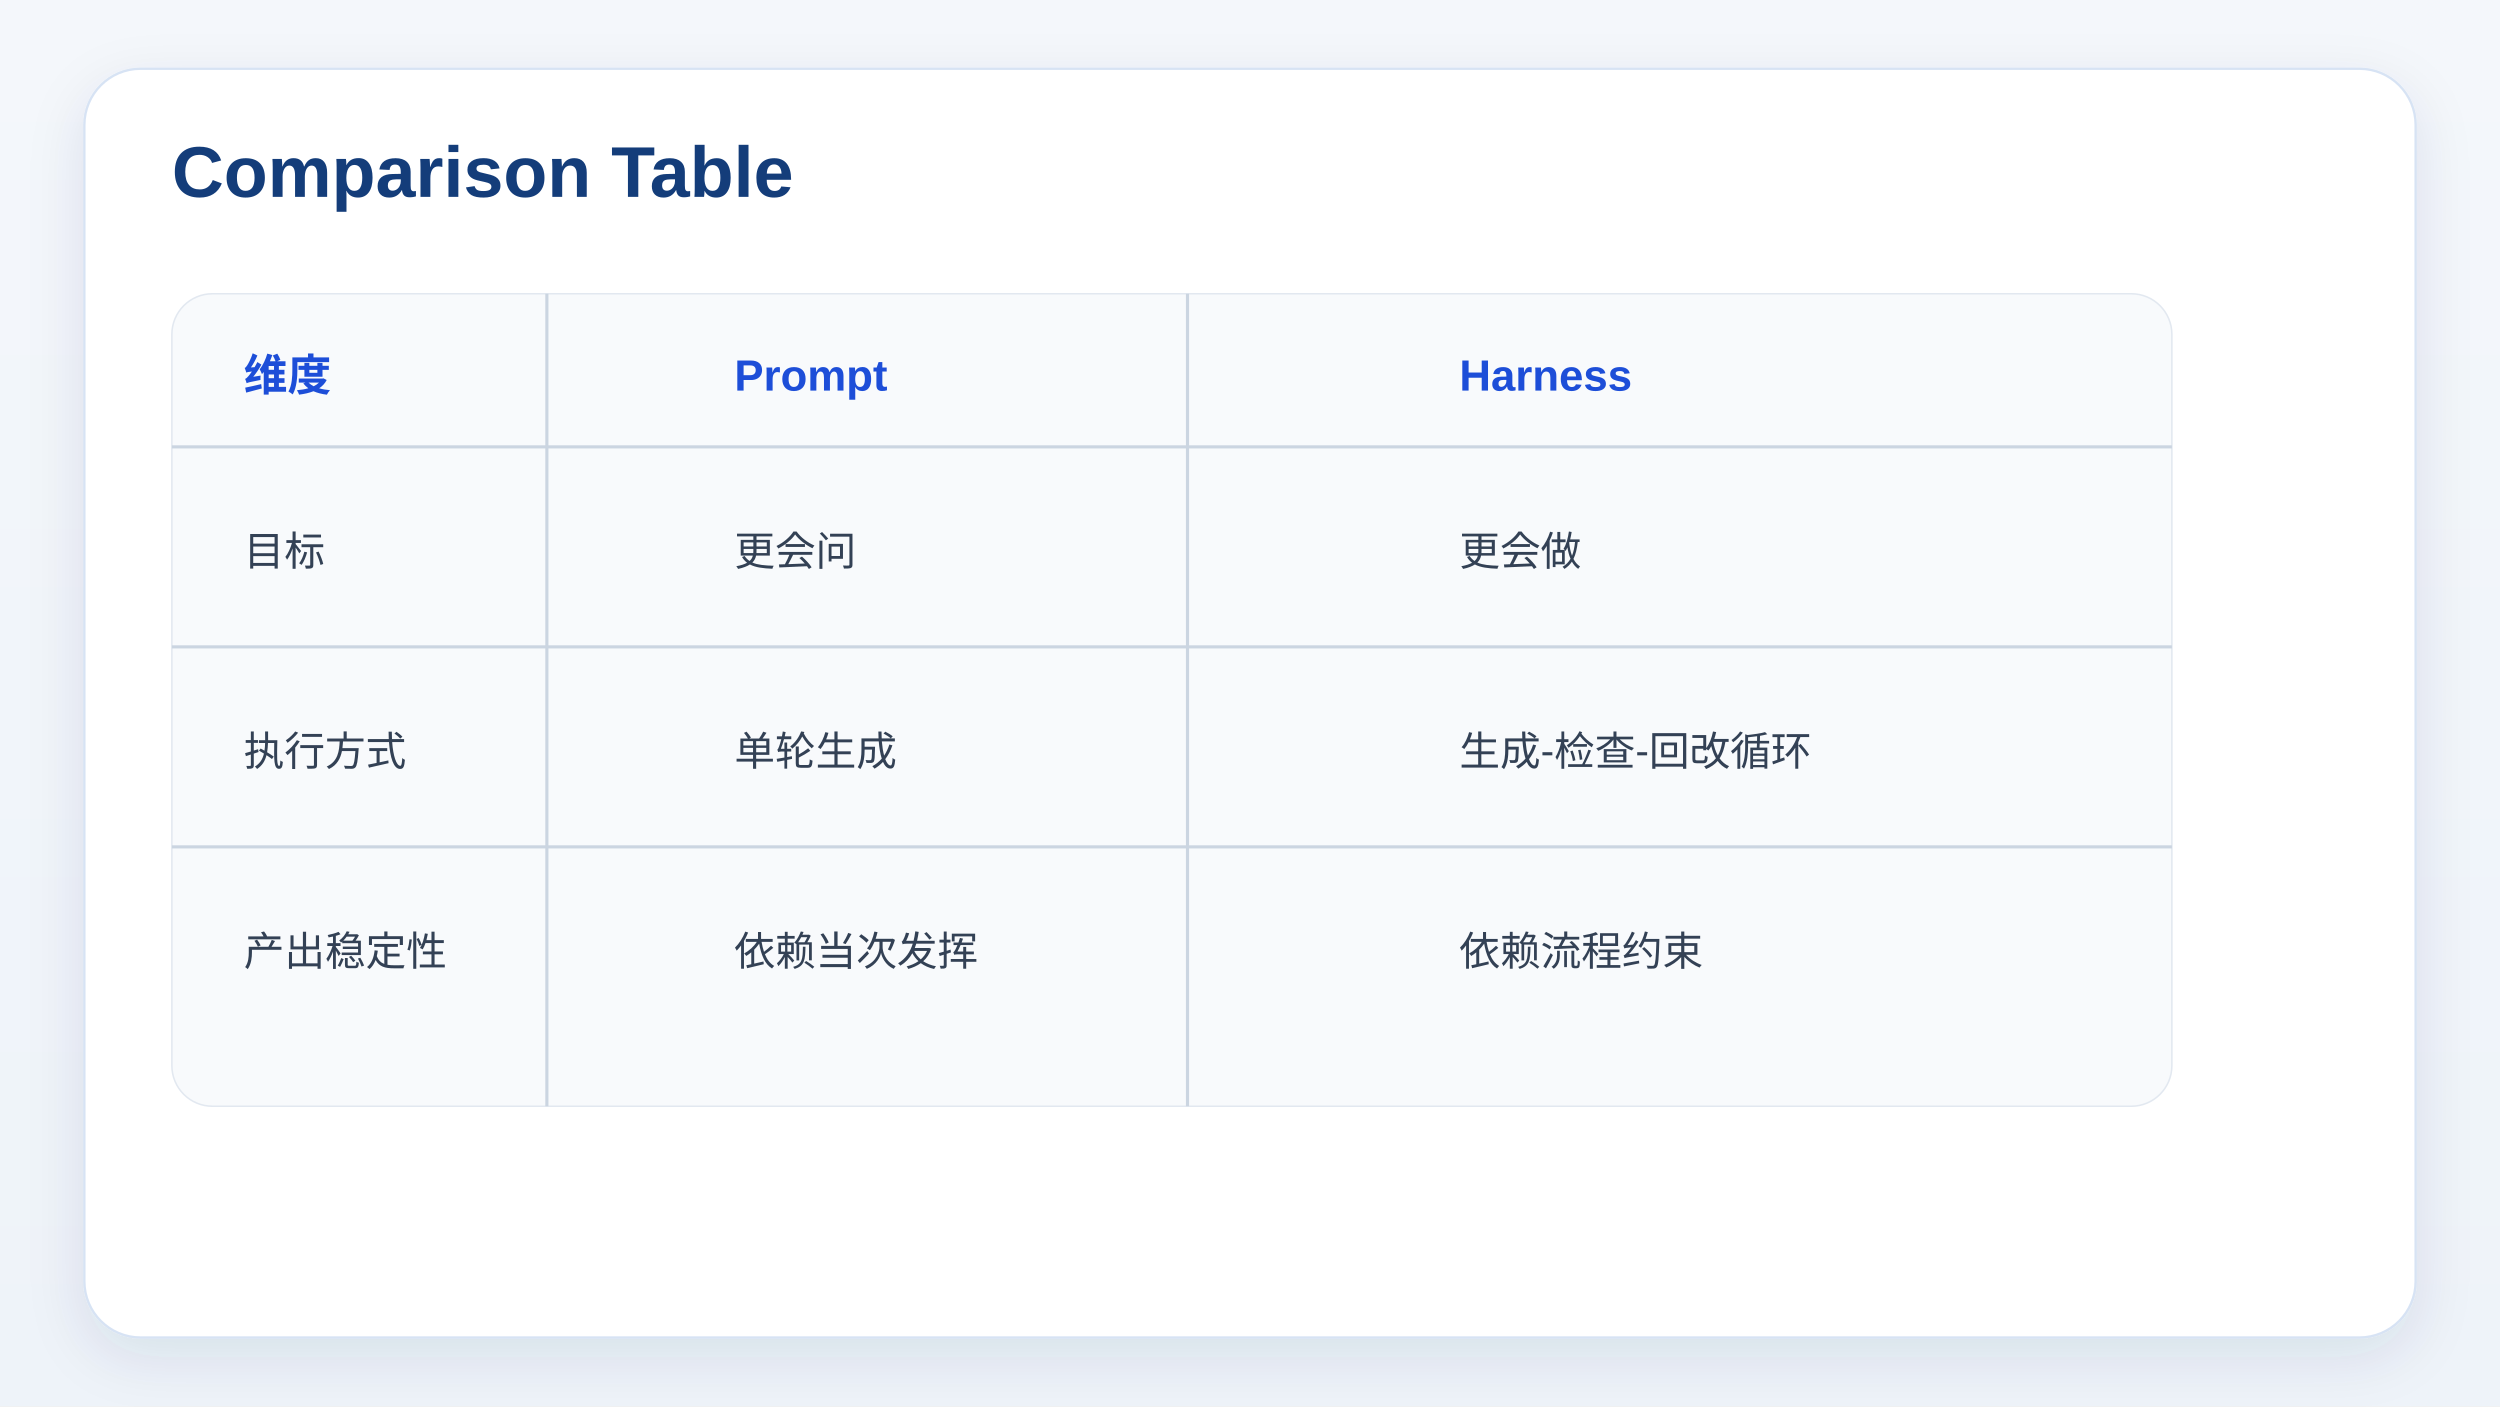
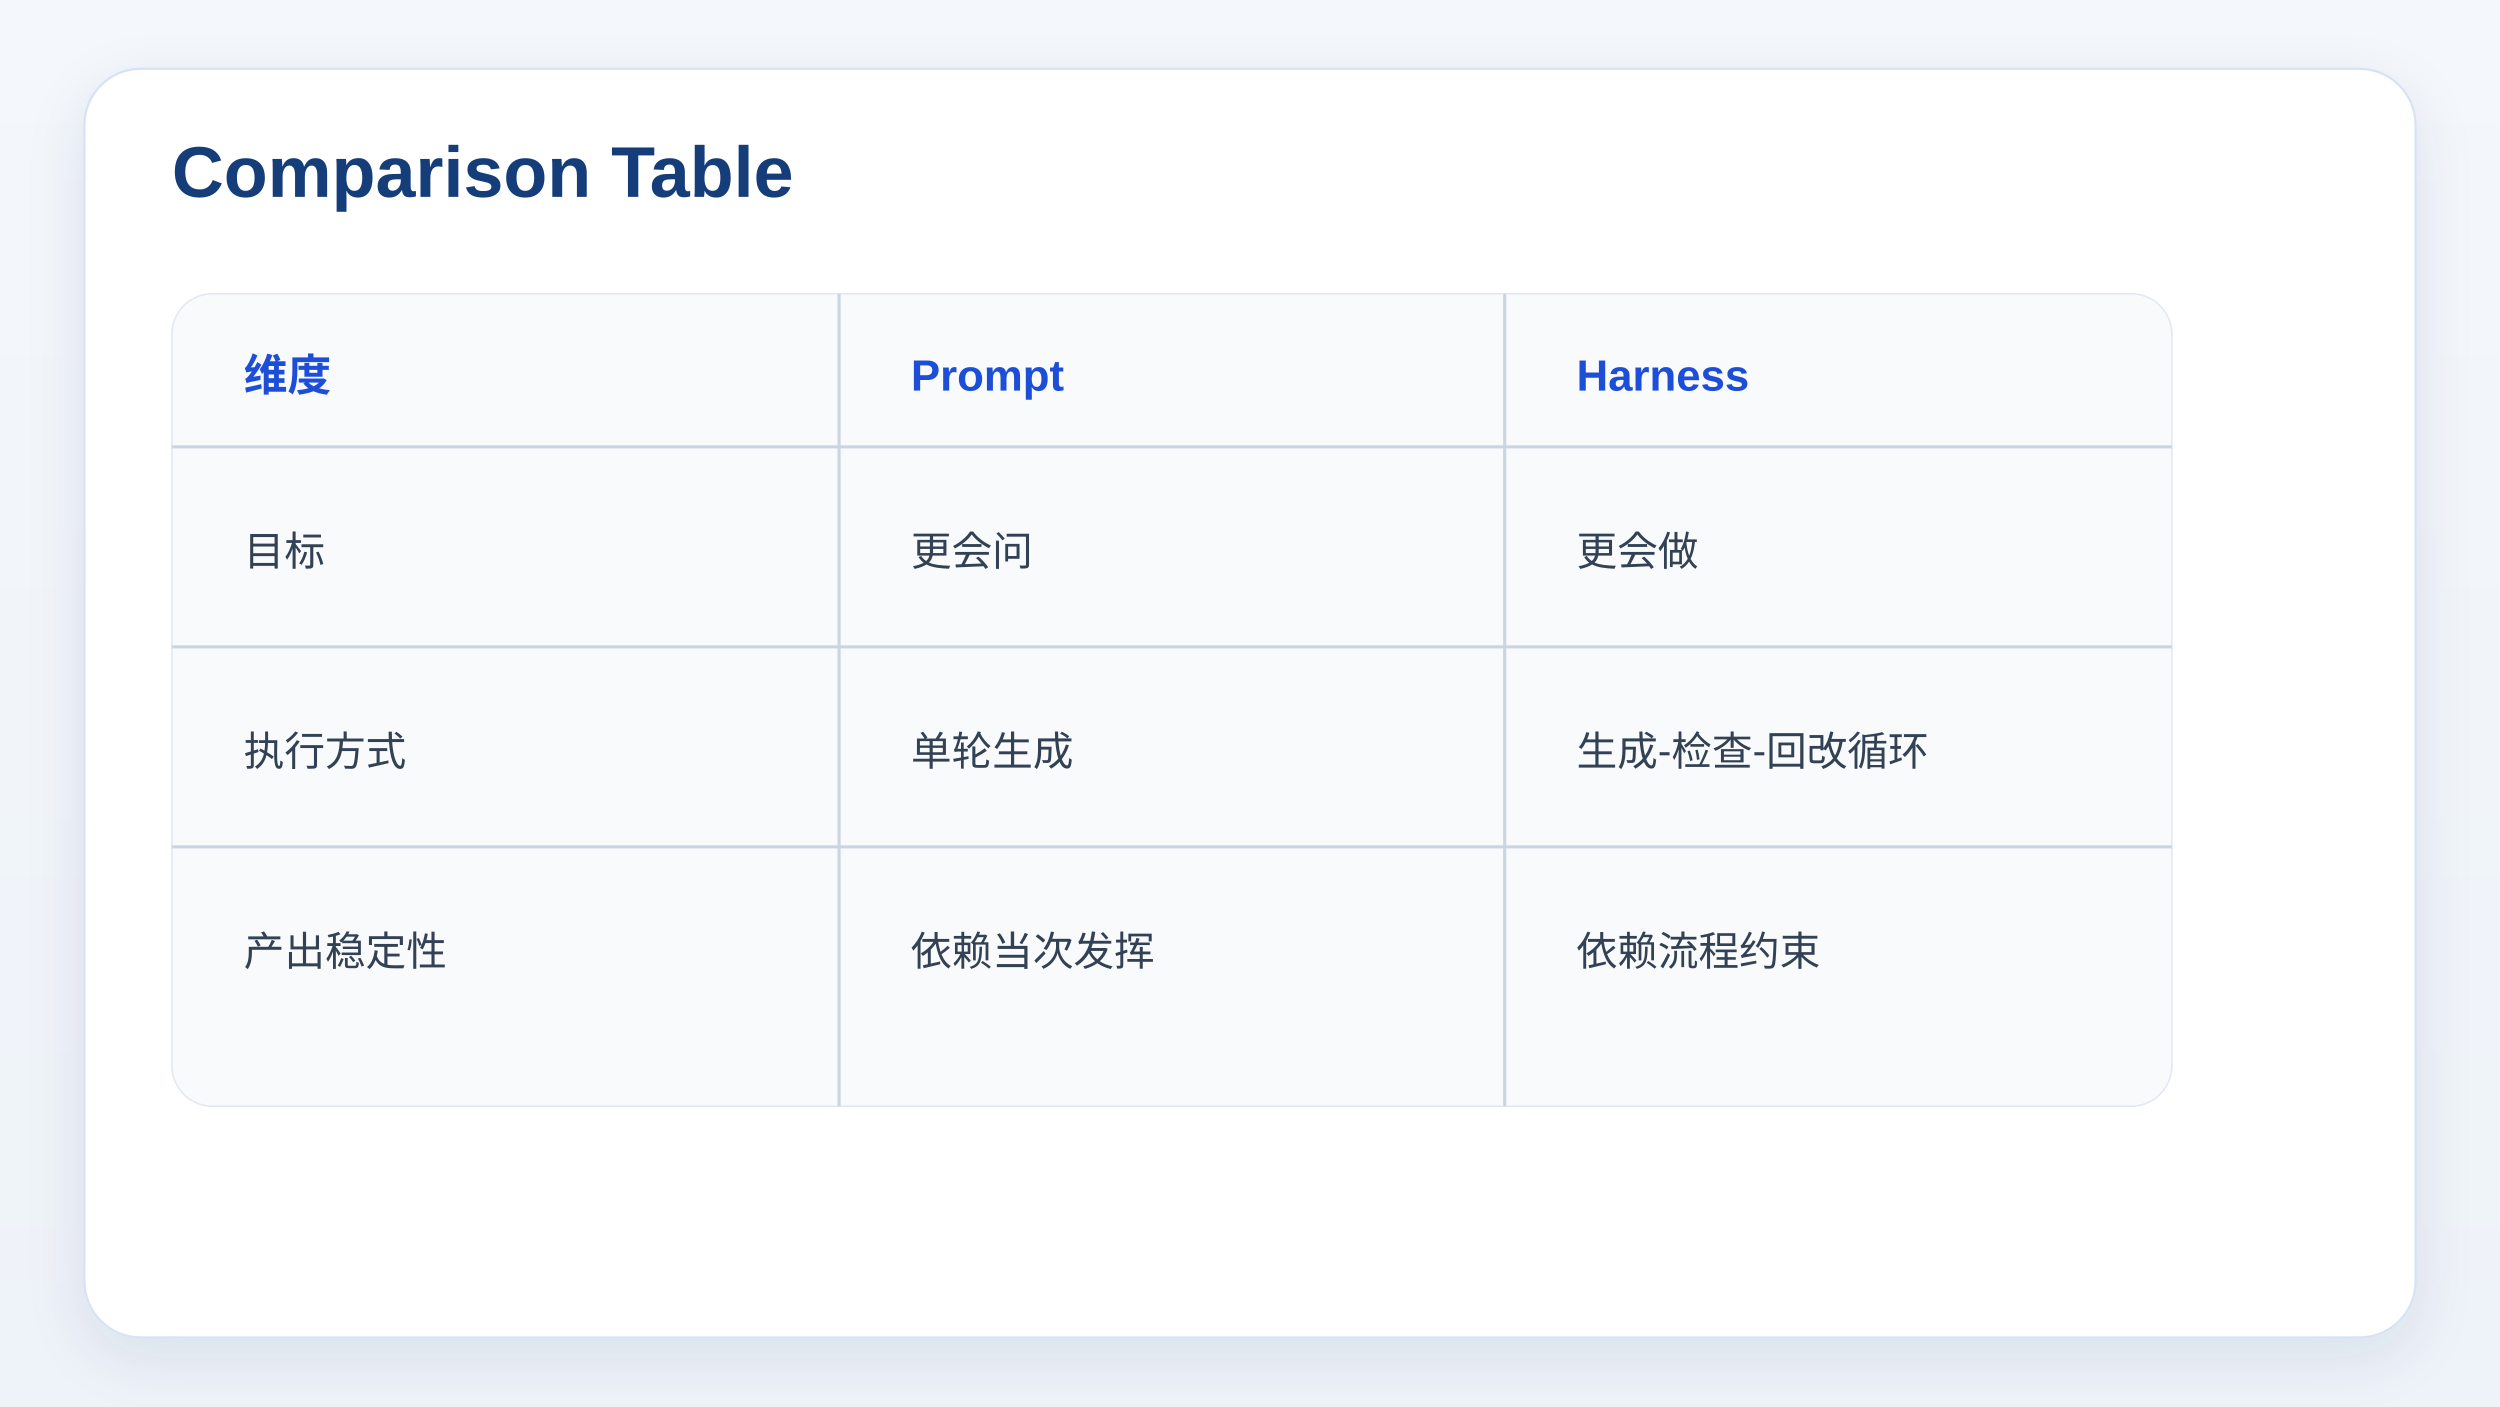
<svg xmlns="http://www.w3.org/2000/svg" width="1600" height="900" viewBox="0 0 1600 900">
  <defs>
    <linearGradient id="pageBg" x1="0" y1="0" x2="0" y2="1">
      <stop offset="0%" stop-color="#f4f7fb" />
      <stop offset="100%" stop-color="#eef3f9" />
    </linearGradient>
    <filter id="panelShadow" x="-10%" y="-10%" width="120%" height="120%">
      <feDropShadow dx="0" dy="12" stdDeviation="18" flood-color="#1e3a5f" flood-opacity="0.10" />
    </filter>
  </defs>
  <rect width="1600" height="900" fill="url(#pageBg)" />
  <rect x="54" y="44" width="1492" height="812" rx="36" fill="#ffffff" stroke="#d7e3f4" stroke-width="1.5" filter="url(#panelShadow)" />
  <text x="110" y="126" fill="#143d7a" font-size="46" font-family="Arial, sans-serif" font-weight="700">Comparison Table</text>
  <rect x="110" y="188" width="1280" height="520" rx="26" fill="#f8fafc" stroke="#e2e8f0" />
-   <line x1="350" y1="188" x2="350" y2="708" stroke="#cbd5e1" stroke-width="2" />
-   <line x1="760" y1="188" x2="760" y2="708" stroke="#cbd5e1" stroke-width="2" />
+   <line x1="537" y1="188" x2="537" y2="708" stroke="#cbd5e1" stroke-width="2" />
+   <line x1="963" y1="188" x2="963" y2="708" stroke="#cbd5e1" stroke-width="2" />
  <line x1="110" y1="286" x2="1390" y2="286" stroke="#cbd5e1" stroke-width="2" />
  <line x1="110" y1="414" x2="1390" y2="414" stroke="#cbd5e1" stroke-width="2" />
  <line x1="110" y1="542" x2="1390" y2="542" stroke="#cbd5e1" stroke-width="2" />
  <text x="156" y="250" fill="#1d4ed8" font-size="28" font-family="Arial, sans-serif" font-weight="700">维度</text>
-   <text x="470" y="250" fill="#1d4ed8" font-size="28" font-family="Arial, sans-serif" font-weight="700">Prompt</text>
-   <text x="934" y="250" fill="#1d4ed8" font-size="28" font-family="Arial, sans-serif" font-weight="700">Harness</text>
+   <text x="583" y="250" fill="#1d4ed8" font-size="28" font-family="Arial, sans-serif" font-weight="700">Prompt</text>
+   <text x="1009" y="250" fill="#1d4ed8" font-size="28" font-family="Arial, sans-serif" font-weight="700">Harness</text>
  <text x="156" y="362" fill="#334155" font-size="26" font-family="Arial, sans-serif">目标</text>
-   <text x="470" y="362" fill="#334155" font-size="26" font-family="Arial, sans-serif">更会问</text>
-   <text x="934" y="362" fill="#334155" font-size="26" font-family="Arial, sans-serif">更会做</text>
+   <text x="583" y="362" fill="#334155" font-size="26" font-family="Arial, sans-serif">更会问</text>
+   <text x="1009" y="362" fill="#334155" font-size="26" font-family="Arial, sans-serif">更会做</text>
  <text x="156" y="490" fill="#334155" font-size="26" font-family="Arial, sans-serif">执行方式</text>
-   <text x="470" y="490" fill="#334155" font-size="26" font-family="Arial, sans-serif">单轮生成</text>
-   <text x="934" y="490" fill="#334155" font-size="26" font-family="Arial, sans-serif">生成-检查-回改循环</text>
+   <text x="583" y="490" fill="#334155" font-size="26" font-family="Arial, sans-serif">单轮生成</text>
+   <text x="1009" y="490" fill="#334155" font-size="26" font-family="Arial, sans-serif">生成-检查-回改循环</text>
  <text x="156" y="618" fill="#334155" font-size="26" font-family="Arial, sans-serif">产出稳定性</text>
-   <text x="470" y="618" fill="#334155" font-size="26" font-family="Arial, sans-serif">依赖当次发挥</text>
-   <text x="934" y="618" fill="#334155" font-size="26" font-family="Arial, sans-serif">依赖流程约束</text>
+   <text x="583" y="618" fill="#334155" font-size="26" font-family="Arial, sans-serif">依赖当次发挥</text>
+   <text x="1009" y="618" fill="#334155" font-size="26" font-family="Arial, sans-serif">依赖流程约束</text>
</svg>
